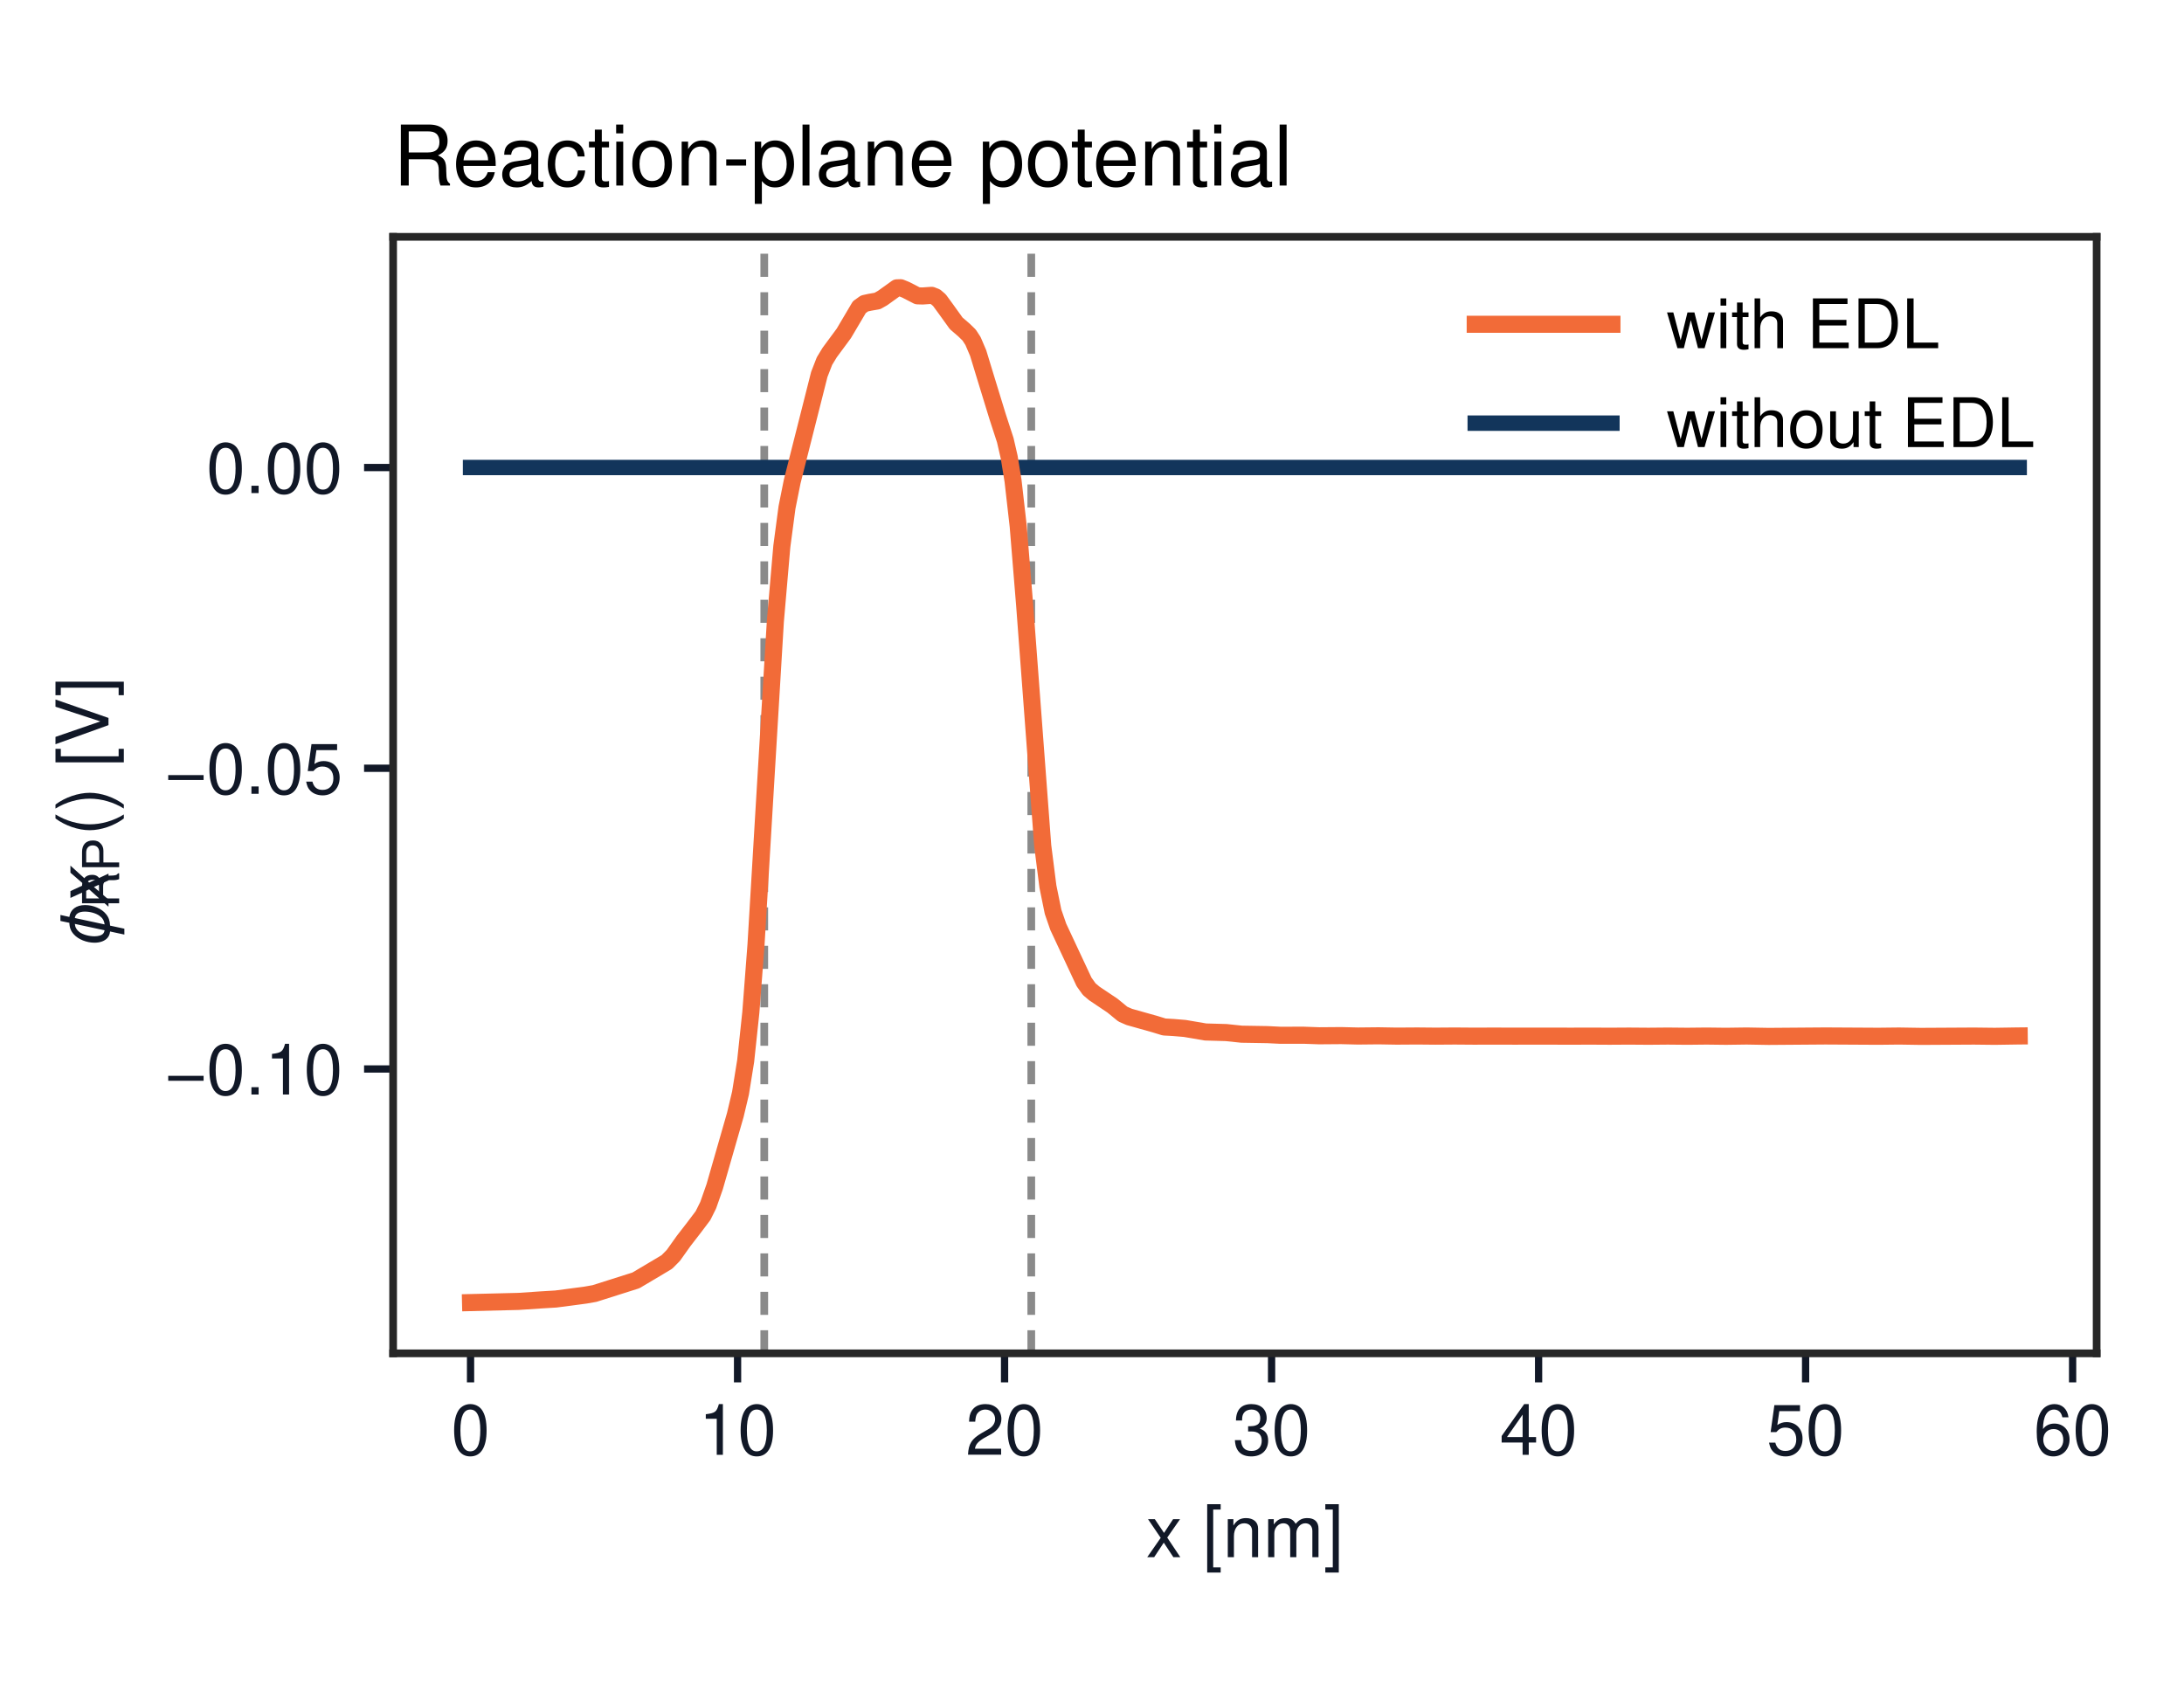
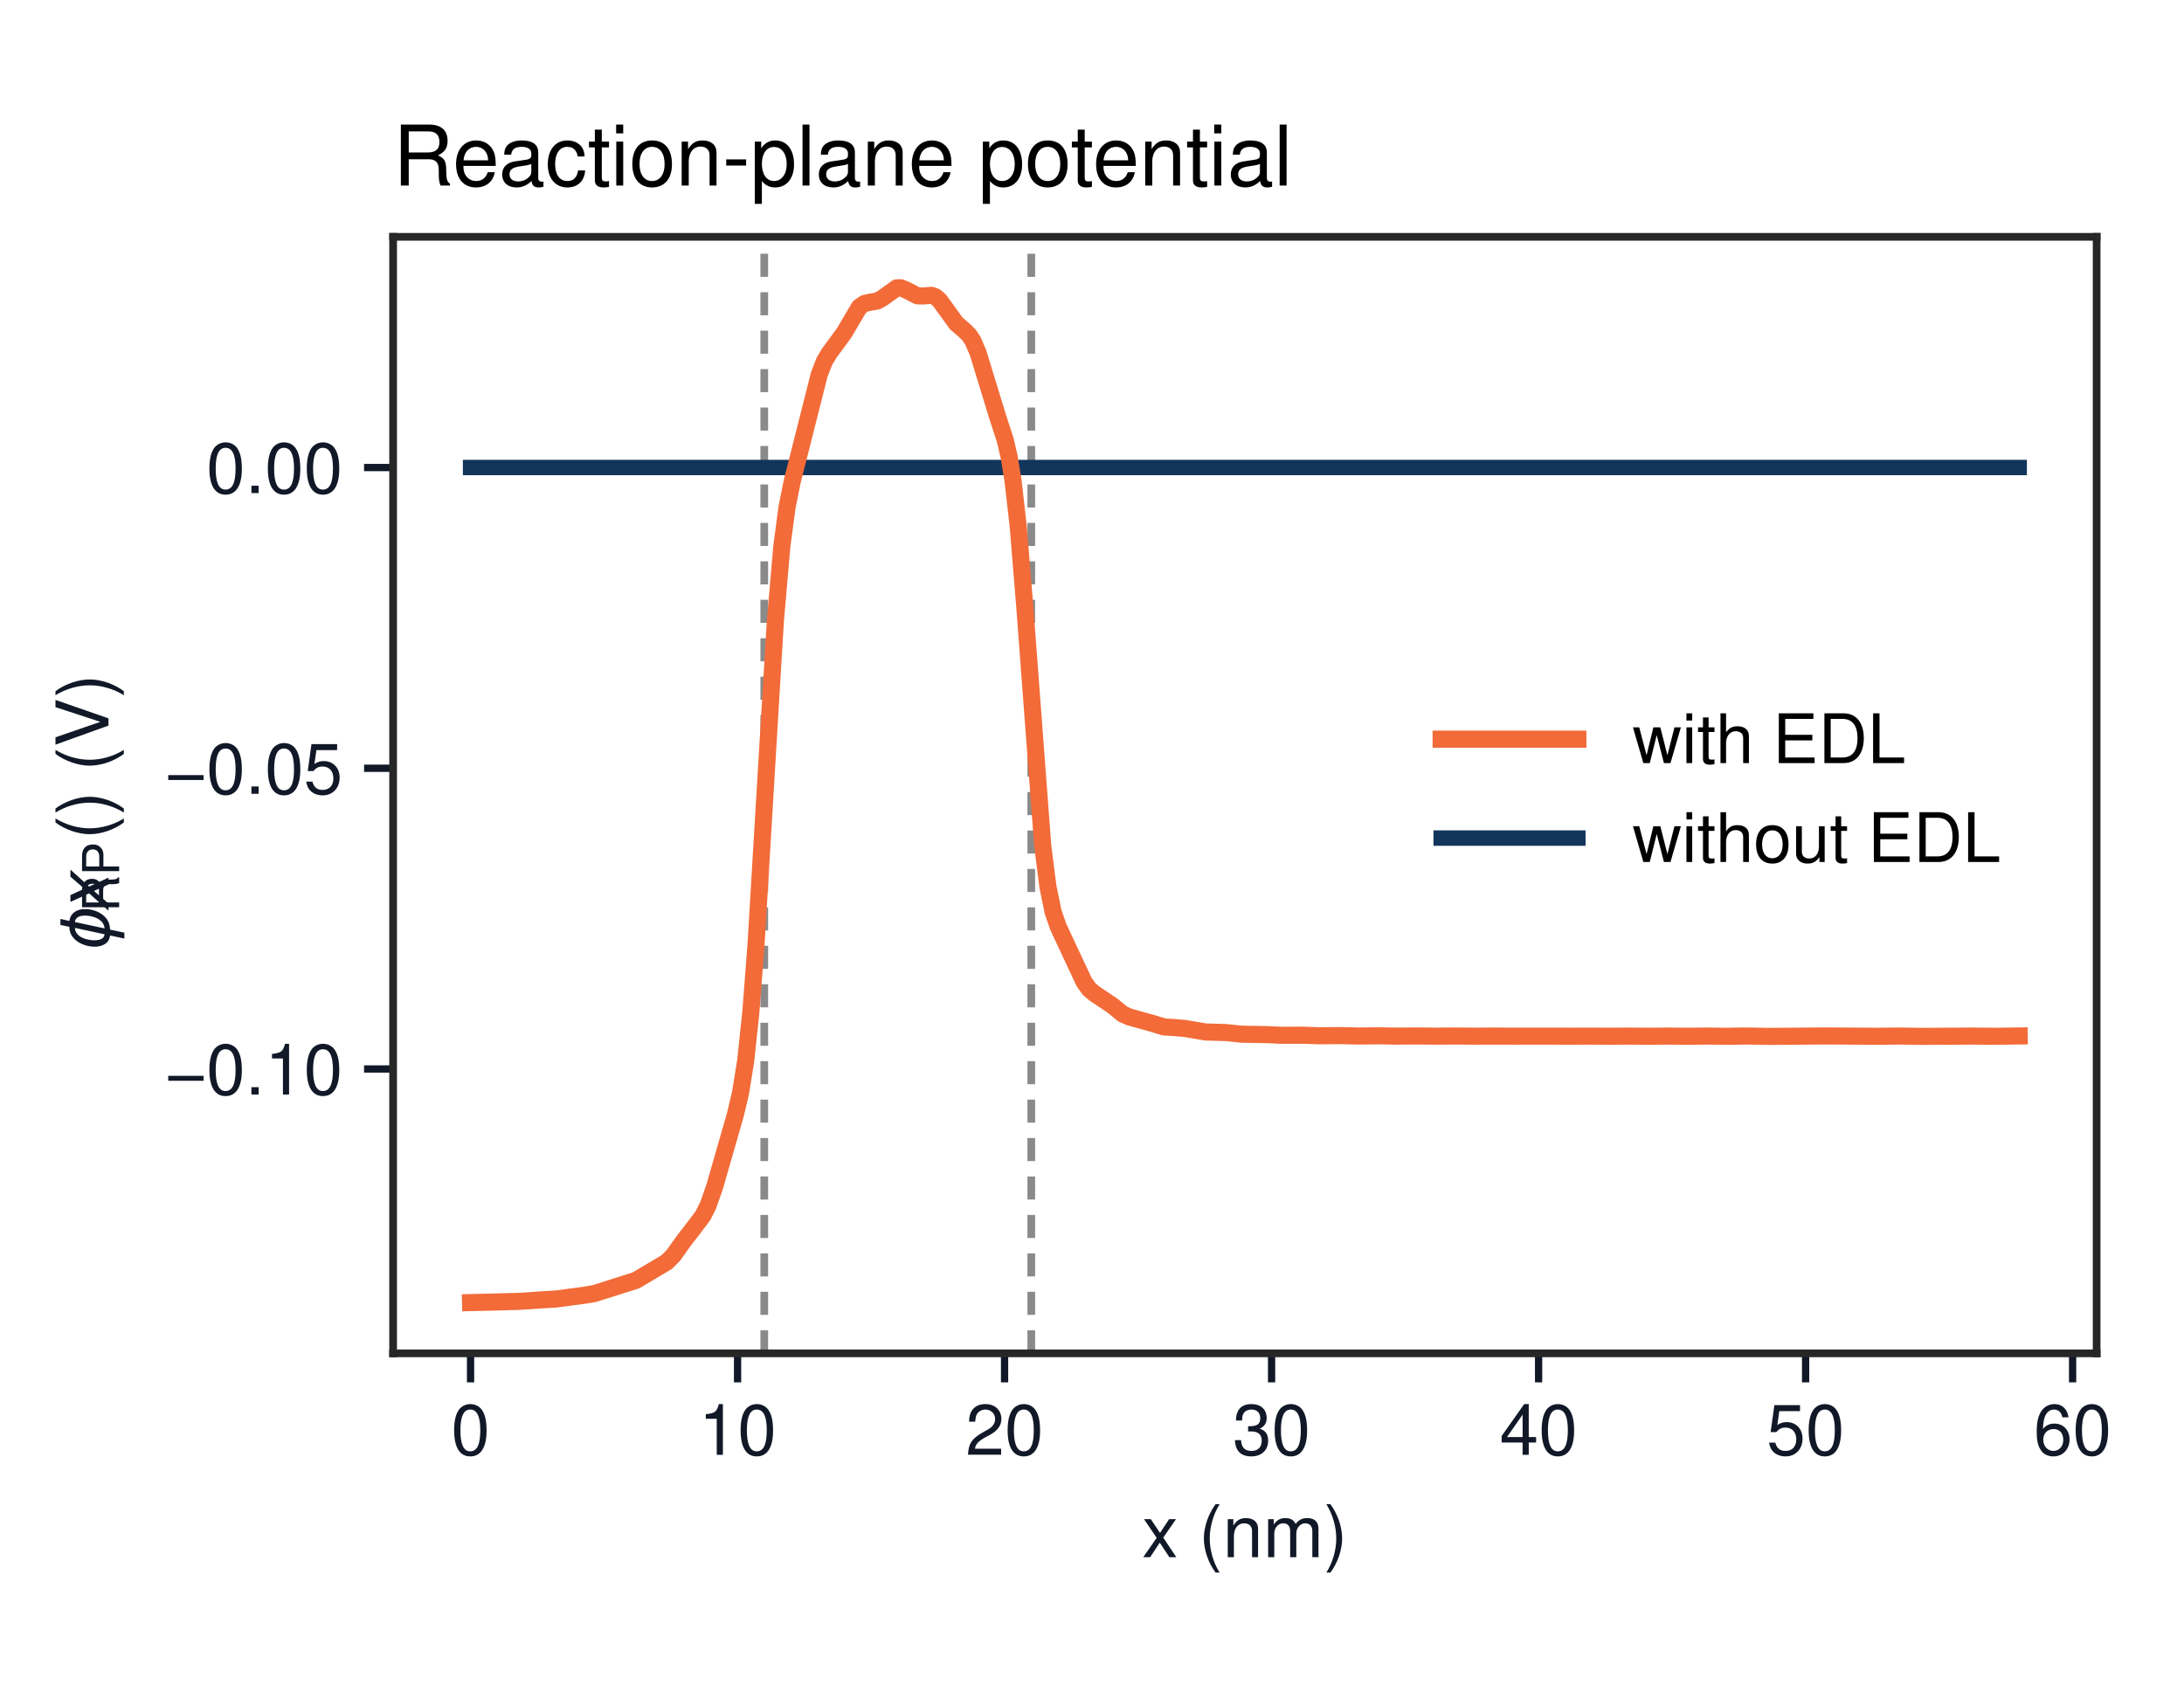
<svg xmlns="http://www.w3.org/2000/svg" xmlns:xlink="http://www.w3.org/1999/xlink" width="255.6pt" height="198pt" viewBox="0 0 255.6 198" version="1.1">
  <defs>
    <style type="text/css">*{stroke-linejoin: round; stroke-linecap: butt}</style>
  </defs>
  <g id="figure_1">
    <g id="patch_1">
      <path d="M 0 198  L 255.6 198  L 255.6 0  L 0 0  L 0 198  z " style="fill: none; opacity: 0" />
    </g>
    <g id="axes_1">
      <g id="patch_2">
        <path d="M 46.008 158.4  L 245.376 158.4  L 245.376 27.72  L 46.008 27.72  L 46.008 158.4  z " style="fill: none" />
      </g>
      <g id="matplotlib.axis_1">
        <g id="xtick_1">
          <g id="line2d_1">
            <defs>
-               <path id="m0e888ac650" d="M 0 0  L 0 3.4  " style="stroke: #111827; stroke-width: 0.85" />
+               <path id="m851cb2f701" d="M 0 0  L 0 3.4  " style="stroke: #111827; stroke-width: 0.85" />
            </defs>
            <g>
-               <use xlink:href="#m0e888ac650" x="55.07" y="158.4" style="fill: #111827; stroke: #111827; stroke-width: 0.85" />
+               <use xlink:href="#m851cb2f701" x="55.07" y="158.4" style="fill: #111827; stroke: #111827; stroke-width: 0.85" />
            </g>
          </g>
          <g id="text_1">
            <text style="fill: #111827; font: 8.2px 'Helvetica', 'Nimbus Sans', 'Arial', 'DejaVu Sans', sans-serif; text-anchor: middle" x="55.07" y="170.278" transform="rotate(-0 55.07018 170.2783)">0</text>
          </g>
        </g>
        <g id="xtick_2">
          <g id="line2d_2">
            <g>
-               <use xlink:href="#m0e888ac650" x="86.319" y="158.4" style="fill: #111827; stroke: #111827; stroke-width: 0.85" />
+               <use xlink:href="#m851cb2f701" x="86.319" y="158.4" style="fill: #111827; stroke: #111827; stroke-width: 0.85" />
            </g>
          </g>
          <g id="text_2">
            <text style="fill: #111827; font: 8.2px 'Helvetica', 'Nimbus Sans', 'Arial', 'DejaVu Sans', sans-serif; text-anchor: middle" x="86.319" y="170.278" transform="rotate(-0 86.31909 170.2783)">10</text>
          </g>
        </g>
        <g id="xtick_3">
          <g id="line2d_3">
            <g>
-               <use xlink:href="#m0e888ac650" x="117.568" y="158.4" style="fill: #111827; stroke: #111827; stroke-width: 0.85" />
+               <use xlink:href="#m851cb2f701" x="117.568" y="158.4" style="fill: #111827; stroke: #111827; stroke-width: 0.85" />
            </g>
          </g>
          <g id="text_3">
            <text style="fill: #111827; font: 8.2px 'Helvetica', 'Nimbus Sans', 'Arial', 'DejaVu Sans', sans-serif; text-anchor: middle" x="117.568" y="170.278" transform="rotate(-0 117.568 170.2783)">20</text>
          </g>
        </g>
        <g id="xtick_4">
          <g id="line2d_4">
            <g>
-               <use xlink:href="#m0e888ac650" x="148.817" y="158.4" style="fill: #111827; stroke: #111827; stroke-width: 0.85" />
+               <use xlink:href="#m851cb2f701" x="148.817" y="158.4" style="fill: #111827; stroke: #111827; stroke-width: 0.85" />
            </g>
          </g>
          <g id="text_4">
            <text style="fill: #111827; font: 8.2px 'Helvetica', 'Nimbus Sans', 'Arial', 'DejaVu Sans', sans-serif; text-anchor: middle" x="148.817" y="170.278" transform="rotate(-0 148.8169 170.2783)">30</text>
          </g>
        </g>
        <g id="xtick_5">
          <g id="line2d_5">
            <g>
-               <use xlink:href="#m0e888ac650" x="180.066" y="158.4" style="fill: #111827; stroke: #111827; stroke-width: 0.85" />
+               <use xlink:href="#m851cb2f701" x="180.066" y="158.4" style="fill: #111827; stroke: #111827; stroke-width: 0.85" />
            </g>
          </g>
          <g id="text_5">
            <text style="fill: #111827; font: 8.2px 'Helvetica', 'Nimbus Sans', 'Arial', 'DejaVu Sans', sans-serif; text-anchor: middle" x="180.066" y="170.278" transform="rotate(-0 180.0658 170.2783)">40</text>
          </g>
        </g>
        <g id="xtick_6">
          <g id="line2d_6">
            <g>
-               <use xlink:href="#m0e888ac650" x="211.315" y="158.4" style="fill: #111827; stroke: #111827; stroke-width: 0.85" />
+               <use xlink:href="#m851cb2f701" x="211.315" y="158.4" style="fill: #111827; stroke: #111827; stroke-width: 0.85" />
            </g>
          </g>
          <g id="text_6">
            <text style="fill: #111827; font: 8.2px 'Helvetica', 'Nimbus Sans', 'Arial', 'DejaVu Sans', sans-serif; text-anchor: middle" x="211.315" y="170.278" transform="rotate(-0 211.3147 170.2783)">50</text>
          </g>
        </g>
        <g id="xtick_7">
          <g id="line2d_7">
            <g>
-               <use xlink:href="#m0e888ac650" x="242.564" y="158.4" style="fill: #111827; stroke: #111827; stroke-width: 0.85" />
+               <use xlink:href="#m851cb2f701" x="242.564" y="158.4" style="fill: #111827; stroke: #111827; stroke-width: 0.85" />
            </g>
          </g>
          <g id="text_7">
            <text style="fill: #111827; font: 8.2px 'Helvetica', 'Nimbus Sans', 'Arial', 'DejaVu Sans', sans-serif; text-anchor: middle" x="242.564" y="170.278" transform="rotate(-0 242.5636 170.2783)">60</text>
          </g>
        </g>
        <g id="text_8">
-           <text style="fill: #111827; font: 8.5px 'Helvetica', 'Nimbus Sans', 'Arial', 'DejaVu Sans', sans-serif; text-anchor: middle" x="145.692" y="182.263" transform="rotate(-0 145.692 182.2627)">x [nm]</text>
+           <text style="fill: #111827; font: 8.5px 'Helvetica', 'Nimbus Sans', 'Arial', 'DejaVu Sans', sans-serif; text-anchor: middle" x="145.692" y="182.263" transform="rotate(-0 145.692 182.2627)">x (nm)</text>
        </g>
      </g>
      <g id="matplotlib.axis_2">
        <g id="ytick_1">
          <g id="line2d_8">
            <defs>
-               <path id="m47b4c298b3" d="M 0 0  L -3.4 0  " style="stroke: #111827; stroke-width: 0.85" />
+               <path id="m430a8e96ca" d="M 0 0  L -3.4 0  " style="stroke: #111827; stroke-width: 0.85" />
            </defs>
            <g>
-               <use xlink:href="#m47b4c298b3" x="46.008" y="125.119" style="fill: #111827; stroke: #111827; stroke-width: 0.85" />
+               <use xlink:href="#m430a8e96ca" x="46.008" y="125.119" style="fill: #111827; stroke: #111827; stroke-width: 0.85" />
            </g>
          </g>
          <g id="text_9">
            <text style="fill: #111827; font: 8.2px 'Helvetica', 'Nimbus Sans', 'Arial', 'DejaVu Sans', sans-serif; text-anchor: end" x="40.108" y="128.108" transform="rotate(-0 40.108 128.1083)">−0.10</text>
          </g>
        </g>
        <g id="ytick_2">
          <g id="line2d_9">
            <g>
-               <use xlink:href="#m47b4c298b3" x="46.008" y="89.92" style="fill: #111827; stroke: #111827; stroke-width: 0.85" />
+               <use xlink:href="#m430a8e96ca" x="46.008" y="89.92" style="fill: #111827; stroke: #111827; stroke-width: 0.85" />
            </g>
          </g>
          <g id="text_10">
            <text style="fill: #111827; font: 8.2px 'Helvetica', 'Nimbus Sans', 'Arial', 'DejaVu Sans', sans-serif; text-anchor: end" x="40.108" y="92.909" transform="rotate(-0 40.108 92.90892)">−0.05</text>
          </g>
        </g>
        <g id="ytick_3">
          <g id="line2d_10">
            <g>
-               <use xlink:href="#m47b4c298b3" x="46.008" y="54.72" style="fill: #111827; stroke: #111827; stroke-width: 0.85" />
+               <use xlink:href="#m430a8e96ca" x="46.008" y="54.72" style="fill: #111827; stroke: #111827; stroke-width: 0.85" />
            </g>
          </g>
          <g id="text_11">
            <text style="fill: #111827; font: 8.2px 'Helvetica', 'Nimbus Sans', 'Arial', 'DejaVu Sans', sans-serif; text-anchor: end" x="40.108" y="57.71" transform="rotate(-0 40.108 57.70957)">0.00</text>
          </g>
        </g>
        <g id="text_12">
-           <g style="fill: #111827" transform="translate(13.49328 110.995) rotate(-90)">
+           <g style="fill: #111827" transform="translate(13.49328 111.4625) rotate(-90)">
            <text>
              <tspan style="font: italic 8.5px 'Nimbus Sans'" x="0 16.03" y="-0.797">ϕx</tspan>
              <tspan style="font: 5.95px 'Nimbus Sans'" x="4.726 9.022" y="0.456">RP</tspan>
-               <tspan style="font: 8.5px 'Nimbus Sans'" x="13.199 20.28 23.11 25.473 27.836 33.506" y="-0.797">() [V]</tspan>
+               <tspan style="font: 8.5px 'Nimbus Sans'" x="13.199 20.28 23.11 25.473 28.304 33.973" y="-0.797">() (V)</tspan>
            </text>
          </g>
        </g>
      </g>
      <g id="line2d_11">
-         <path d="M 89.444 158.4  L 89.444 27.72  " clip-path="url(#p41636fe942)" style="fill: none; stroke-dasharray: 2.7,1.8; stroke-dashoffset: 0; stroke: #767676; stroke-opacity: 0.85; stroke-width: 0.9" />
+         <path d="M 89.444 158.4  L 89.444 27.72  " clip-path="url(#peadf510fd0)" style="fill: none; stroke-dasharray: 2.7,1.8; stroke-dashoffset: 0; stroke: #767676; stroke-opacity: 0.85; stroke-width: 0.9" />
      </g>
      <g id="line2d_12">
-         <path d="M 120.693 158.4  L 120.693 27.72  " clip-path="url(#p41636fe942)" style="fill: none; stroke-dasharray: 2.7,1.8; stroke-dashoffset: 0; stroke: #767676; stroke-opacity: 0.85; stroke-width: 0.9" />
+         <path d="M 120.693 158.4  L 120.693 27.72  " clip-path="url(#peadf510fd0)" style="fill: none; stroke-dasharray: 2.7,1.8; stroke-dashoffset: 0; stroke: #767676; stroke-opacity: 0.85; stroke-width: 0.9" />
      </g>
      <g id="line2d_13">
-         <path d="M 55.07 54.72  L 236.314 54.72  L 236.314 54.72  " clip-path="url(#p41636fe942)" style="fill: none; stroke: #12355b; stroke-width: 1.8; stroke-linecap: square" />
+         <path d="M 55.07 54.72  L 236.314 54.72  L 236.314 54.72  " clip-path="url(#peadf510fd0)" style="fill: none; stroke: #12355b; stroke-width: 1.8; stroke-linecap: square" />
      </g>
      <g id="patch_3">
        <path d="M 46.008 158.4  L 46.008 27.72  " style="fill: none; stroke: #272727; stroke-width: 0.9; stroke-linejoin: miter; stroke-linecap: square" />
      </g>
      <g id="patch_4">
        <path d="M 245.376 158.4  L 245.376 27.72  " style="fill: none; stroke: #272727; stroke-width: 0.9; stroke-linejoin: miter; stroke-linecap: square" />
      </g>
      <g id="patch_5">
        <path d="M 46.008 158.4  L 245.376 158.4  " style="fill: none; stroke: #272727; stroke-width: 0.9; stroke-linejoin: miter; stroke-linecap: square" />
      </g>
      <g id="patch_6">
        <path d="M 46.008 27.72  L 245.376 27.72  " style="fill: none; stroke: #272727; stroke-width: 0.9; stroke-linejoin: miter; stroke-linecap: square" />
      </g>
      <g id="line2d_14">
-         <path d="M 55.07 152.46  L 60.663 152.323  L 63.384 152.141  L 65.047 152.043  L 68.524 151.584  L 69.582 151.397  L 74.419 149.864  L 77.14 148.248  L 78.047 147.705  L 78.803 146.94  L 80.012 145.242  L 81.221 143.68  L 82.279 142.275  L 82.884 141.057  L 83.64 138.901  L 86.058 130.487  L 86.663 127.94  L 87.268 124.179  L 87.872 118.498  L 88.477 110.586  L 89.444 94.347  L 90.744 72.697  L 91.5 63.952  L 92.105 59.393  L 92.71 56.37  L 95.884 43.822  L 96.489 42.268  L 97.093 41.271  L 98.756 39.019  L 100.57 35.951  L 101.175 35.518  L 101.779 35.384  L 102.686 35.226  L 103.291 34.885  L 104.954 33.691  L 105.407 33.677  L 106.012 33.923  L 107.372 34.624  L 107.977 34.642  L 109.035 34.567  L 109.489 34.744  L 109.942 35.132  L 110.698 36.164  L 111.907 37.846  L 112.814 38.626  L 113.419 39.214  L 113.872 39.91  L 114.477 41.324  L 115.384 44.299  L 116.744 48.734  L 117.651 51.521  L 118.105 53.491  L 118.558 56.263  L 119.163 61.582  L 119.919 70.833  L 122.035 98.995  L 122.64 103.758  L 123.244 106.719  L 123.849 108.472  L 126.872 114.933  L 127.477 115.777  L 128.082 116.287  L 130.198 117.705  L 131.407 118.697  L 132.163 119.026  L 135.186 119.876  L 136.244 120.202  L 137.302 120.261  L 138.663 120.374  L 141.082 120.787  L 143.5 120.856  L 145.314 121.047  L 148.337 121.097  L 149.849 121.172  L 152.57 121.167  L 154.384 121.232  L 156.954 121.212  L 158.919 121.26  L 161.337 121.235  L 163.454 121.272  L 165.872 121.256  L 167.988 121.276  L 170.256 121.26  L 172.523 121.277  L 174.791 121.269  L 177.058 121.276  L 179.326 121.275  L 181.593 121.274  L 183.86 121.28  L 186.128 121.272  L 188.395 121.284  L 190.663 121.27  L 192.93 121.287  L 195.198 121.267  L 197.465 121.289  L 199.733 121.265  L 202 121.292  L 204.419 121.259  L 206.988 121.304  L 213.639 121.254  L 219.837 121.289  L 222.256 121.262  L 224.825 121.302  L 231.023 121.267  L 233.442 121.295  L 236.011 121.255  L 236.314 121.252  L 236.314 121.252  " clip-path="url(#p41636fe942)" style="fill: none; stroke: #f26b38; stroke-width: 2; stroke-linecap: square" />
+         <path d="M 55.07 152.46  L 60.663 152.323  L 63.384 152.141  L 65.047 152.043  L 68.524 151.584  L 69.582 151.397  L 74.419 149.864  L 77.14 148.248  L 78.047 147.705  L 78.803 146.94  L 80.012 145.242  L 81.221 143.68  L 82.279 142.275  L 82.884 141.057  L 83.64 138.901  L 86.058 130.487  L 86.663 127.94  L 87.268 124.179  L 87.872 118.498  L 88.477 110.586  L 89.444 94.347  L 90.744 72.697  L 91.5 63.952  L 92.105 59.393  L 92.71 56.37  L 95.884 43.822  L 96.489 42.268  L 97.093 41.271  L 98.756 39.019  L 100.57 35.951  L 101.175 35.518  L 101.779 35.384  L 102.686 35.226  L 103.291 34.885  L 104.954 33.691  L 105.407 33.677  L 106.012 33.923  L 107.372 34.624  L 107.977 34.642  L 109.035 34.567  L 109.489 34.744  L 109.942 35.132  L 110.698 36.164  L 111.907 37.846  L 112.814 38.626  L 113.419 39.214  L 113.872 39.91  L 114.477 41.324  L 115.384 44.299  L 116.744 48.734  L 117.651 51.521  L 118.105 53.491  L 118.558 56.263  L 119.163 61.582  L 119.919 70.833  L 122.035 98.995  L 122.64 103.758  L 123.244 106.719  L 123.849 108.472  L 126.872 114.933  L 127.477 115.777  L 128.082 116.287  L 130.198 117.705  L 131.407 118.697  L 132.163 119.026  L 135.186 119.876  L 136.244 120.202  L 137.302 120.261  L 138.663 120.374  L 141.082 120.787  L 143.5 120.856  L 145.314 121.047  L 148.337 121.097  L 149.849 121.172  L 152.57 121.167  L 154.384 121.232  L 156.954 121.212  L 158.919 121.26  L 161.337 121.235  L 163.454 121.272  L 165.872 121.256  L 167.988 121.276  L 170.256 121.26  L 172.523 121.277  L 174.791 121.269  L 177.058 121.276  L 179.326 121.275  L 181.593 121.274  L 183.86 121.28  L 186.128 121.272  L 188.395 121.284  L 190.663 121.27  L 192.93 121.287  L 195.198 121.267  L 197.465 121.289  L 199.733 121.265  L 202 121.292  L 204.419 121.259  L 206.988 121.304  L 213.639 121.254  L 219.837 121.289  L 222.256 121.262  L 224.825 121.302  L 231.023 121.267  L 233.442 121.295  L 236.011 121.255  L 236.314 121.252  L 236.314 121.252  " clip-path="url(#peadf510fd0)" style="fill: none; stroke: #f26b38; stroke-width: 2; stroke-linecap: square" />
      </g>
      <g id="text_13">
        <text style="font: 9.8px 'Helvetica', 'Nimbus Sans', 'Arial', 'DejaVu Sans', sans-serif; text-anchor: start" x="46.008" y="21.72" transform="rotate(-0 46.008 21.72)">Reaction-plane potential</text>
      </g>
      <g id="legend_1">
        <g id="line2d_15">
-           <path d="M 172.65 37.953  L 180.65 37.953  L 188.65 37.953  " style="fill: none; stroke: #f26b38; stroke-width: 2; stroke-linecap: square" />
+           <path d="M 168.662 86.516  L 176.662 86.516  L 184.662 86.516  " style="fill: none; stroke: #f26b38; stroke-width: 2; stroke-linecap: square" />
        </g>
        <g id="text_14">
-           <text style="font: 8px 'Helvetica', 'Nimbus Sans', 'Arial', 'DejaVu Sans', sans-serif; text-anchor: start" x="195.05" y="40.752" transform="rotate(-0 195.0497 40.7525)">with EDL</text>
+           <text style="font: 8px 'Helvetica', 'Nimbus Sans', 'Arial', 'DejaVu Sans', sans-serif; text-anchor: start" x="191.062" y="89.316" transform="rotate(-0 191.0624 89.31625)">with EDL</text>
        </g>
        <g id="line2d_16">
-           <path d="M 172.65 49.529  L 180.65 49.529  L 188.65 49.529  " style="fill: none; stroke: #12355b; stroke-width: 1.8; stroke-linecap: square" />
+           <path d="M 168.662 98.093  L 176.662 98.093  L 184.662 98.093  " style="fill: none; stroke: #12355b; stroke-width: 1.8; stroke-linecap: square" />
        </g>
        <g id="text_15">
-           <text style="font: 8px 'Helvetica', 'Nimbus Sans', 'Arial', 'DejaVu Sans', sans-serif; text-anchor: start" x="195.05" y="52.329" transform="rotate(-0 195.0497 52.32875)">without EDL</text>
+           <text style="font: 8px 'Helvetica', 'Nimbus Sans', 'Arial', 'DejaVu Sans', sans-serif; text-anchor: start" x="191.062" y="100.892" transform="rotate(-0 191.0624 100.8925)">without EDL</text>
        </g>
      </g>
    </g>
  </g>
  <defs>
-     <clipPath id="p41636fe942">
+     <clipPath id="peadf510fd0">
      <rect x="46.008" y="27.72" width="199.368" height="130.68" />
    </clipPath>
  </defs>
</svg>
